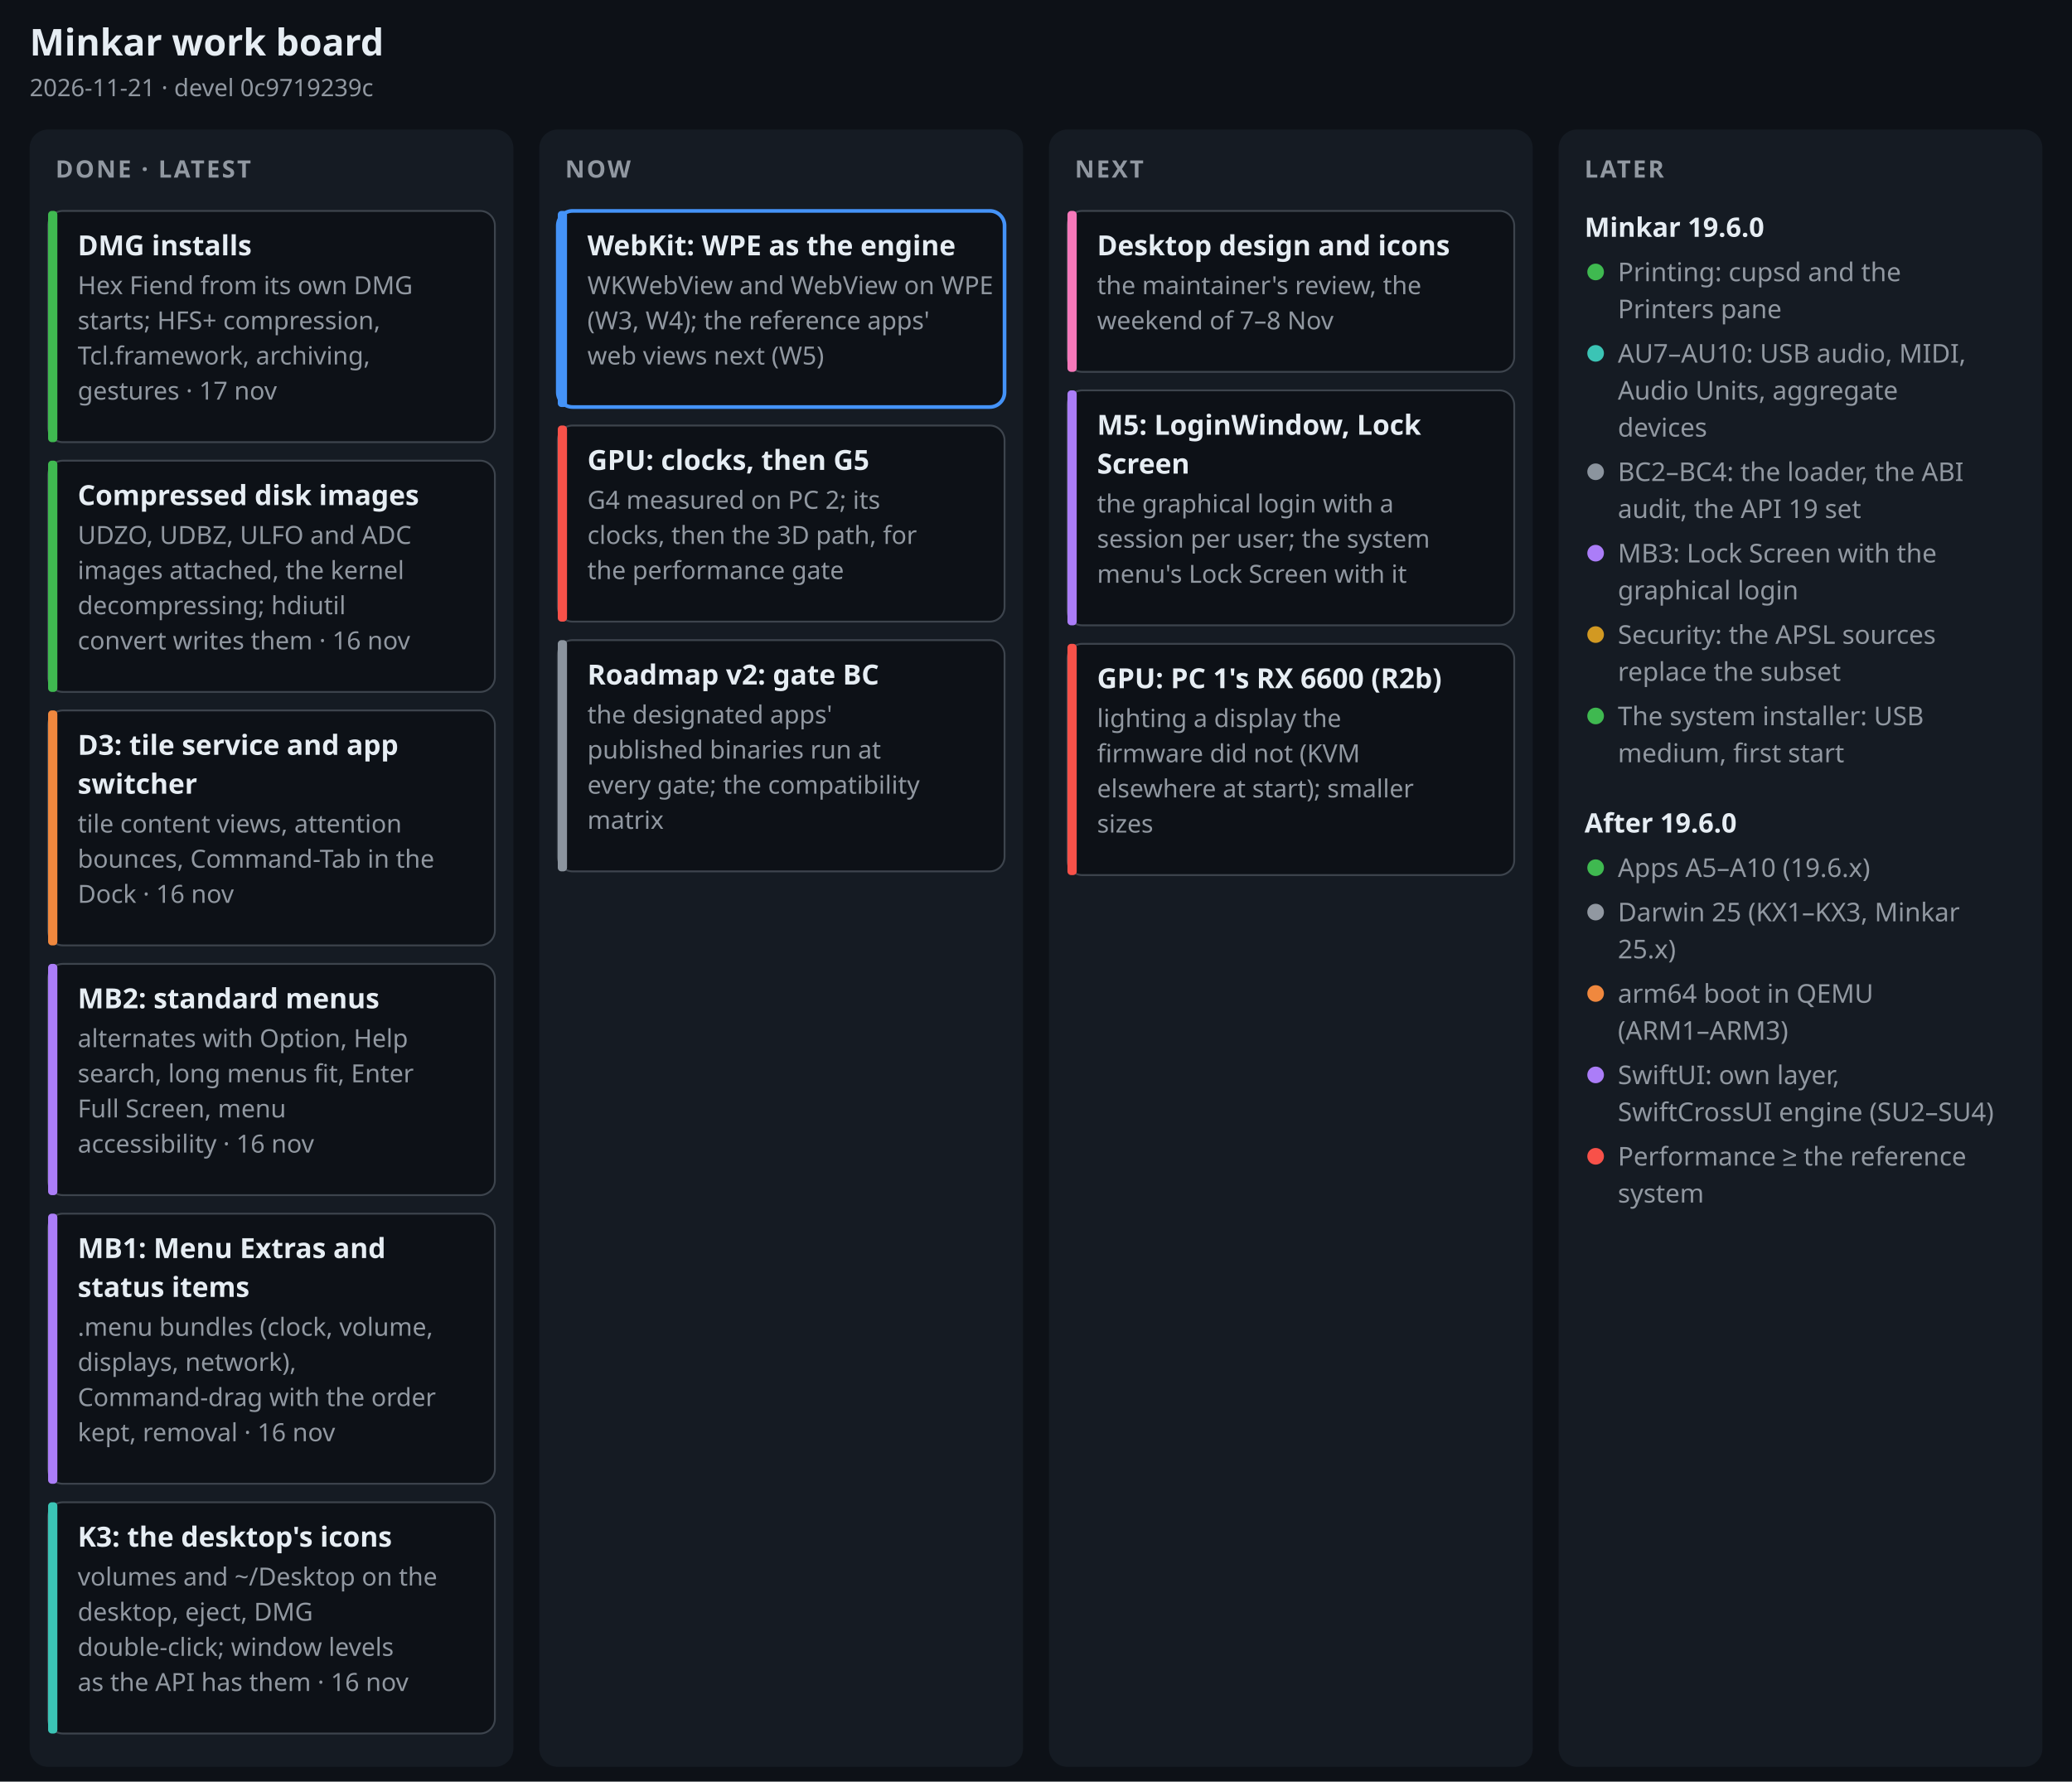
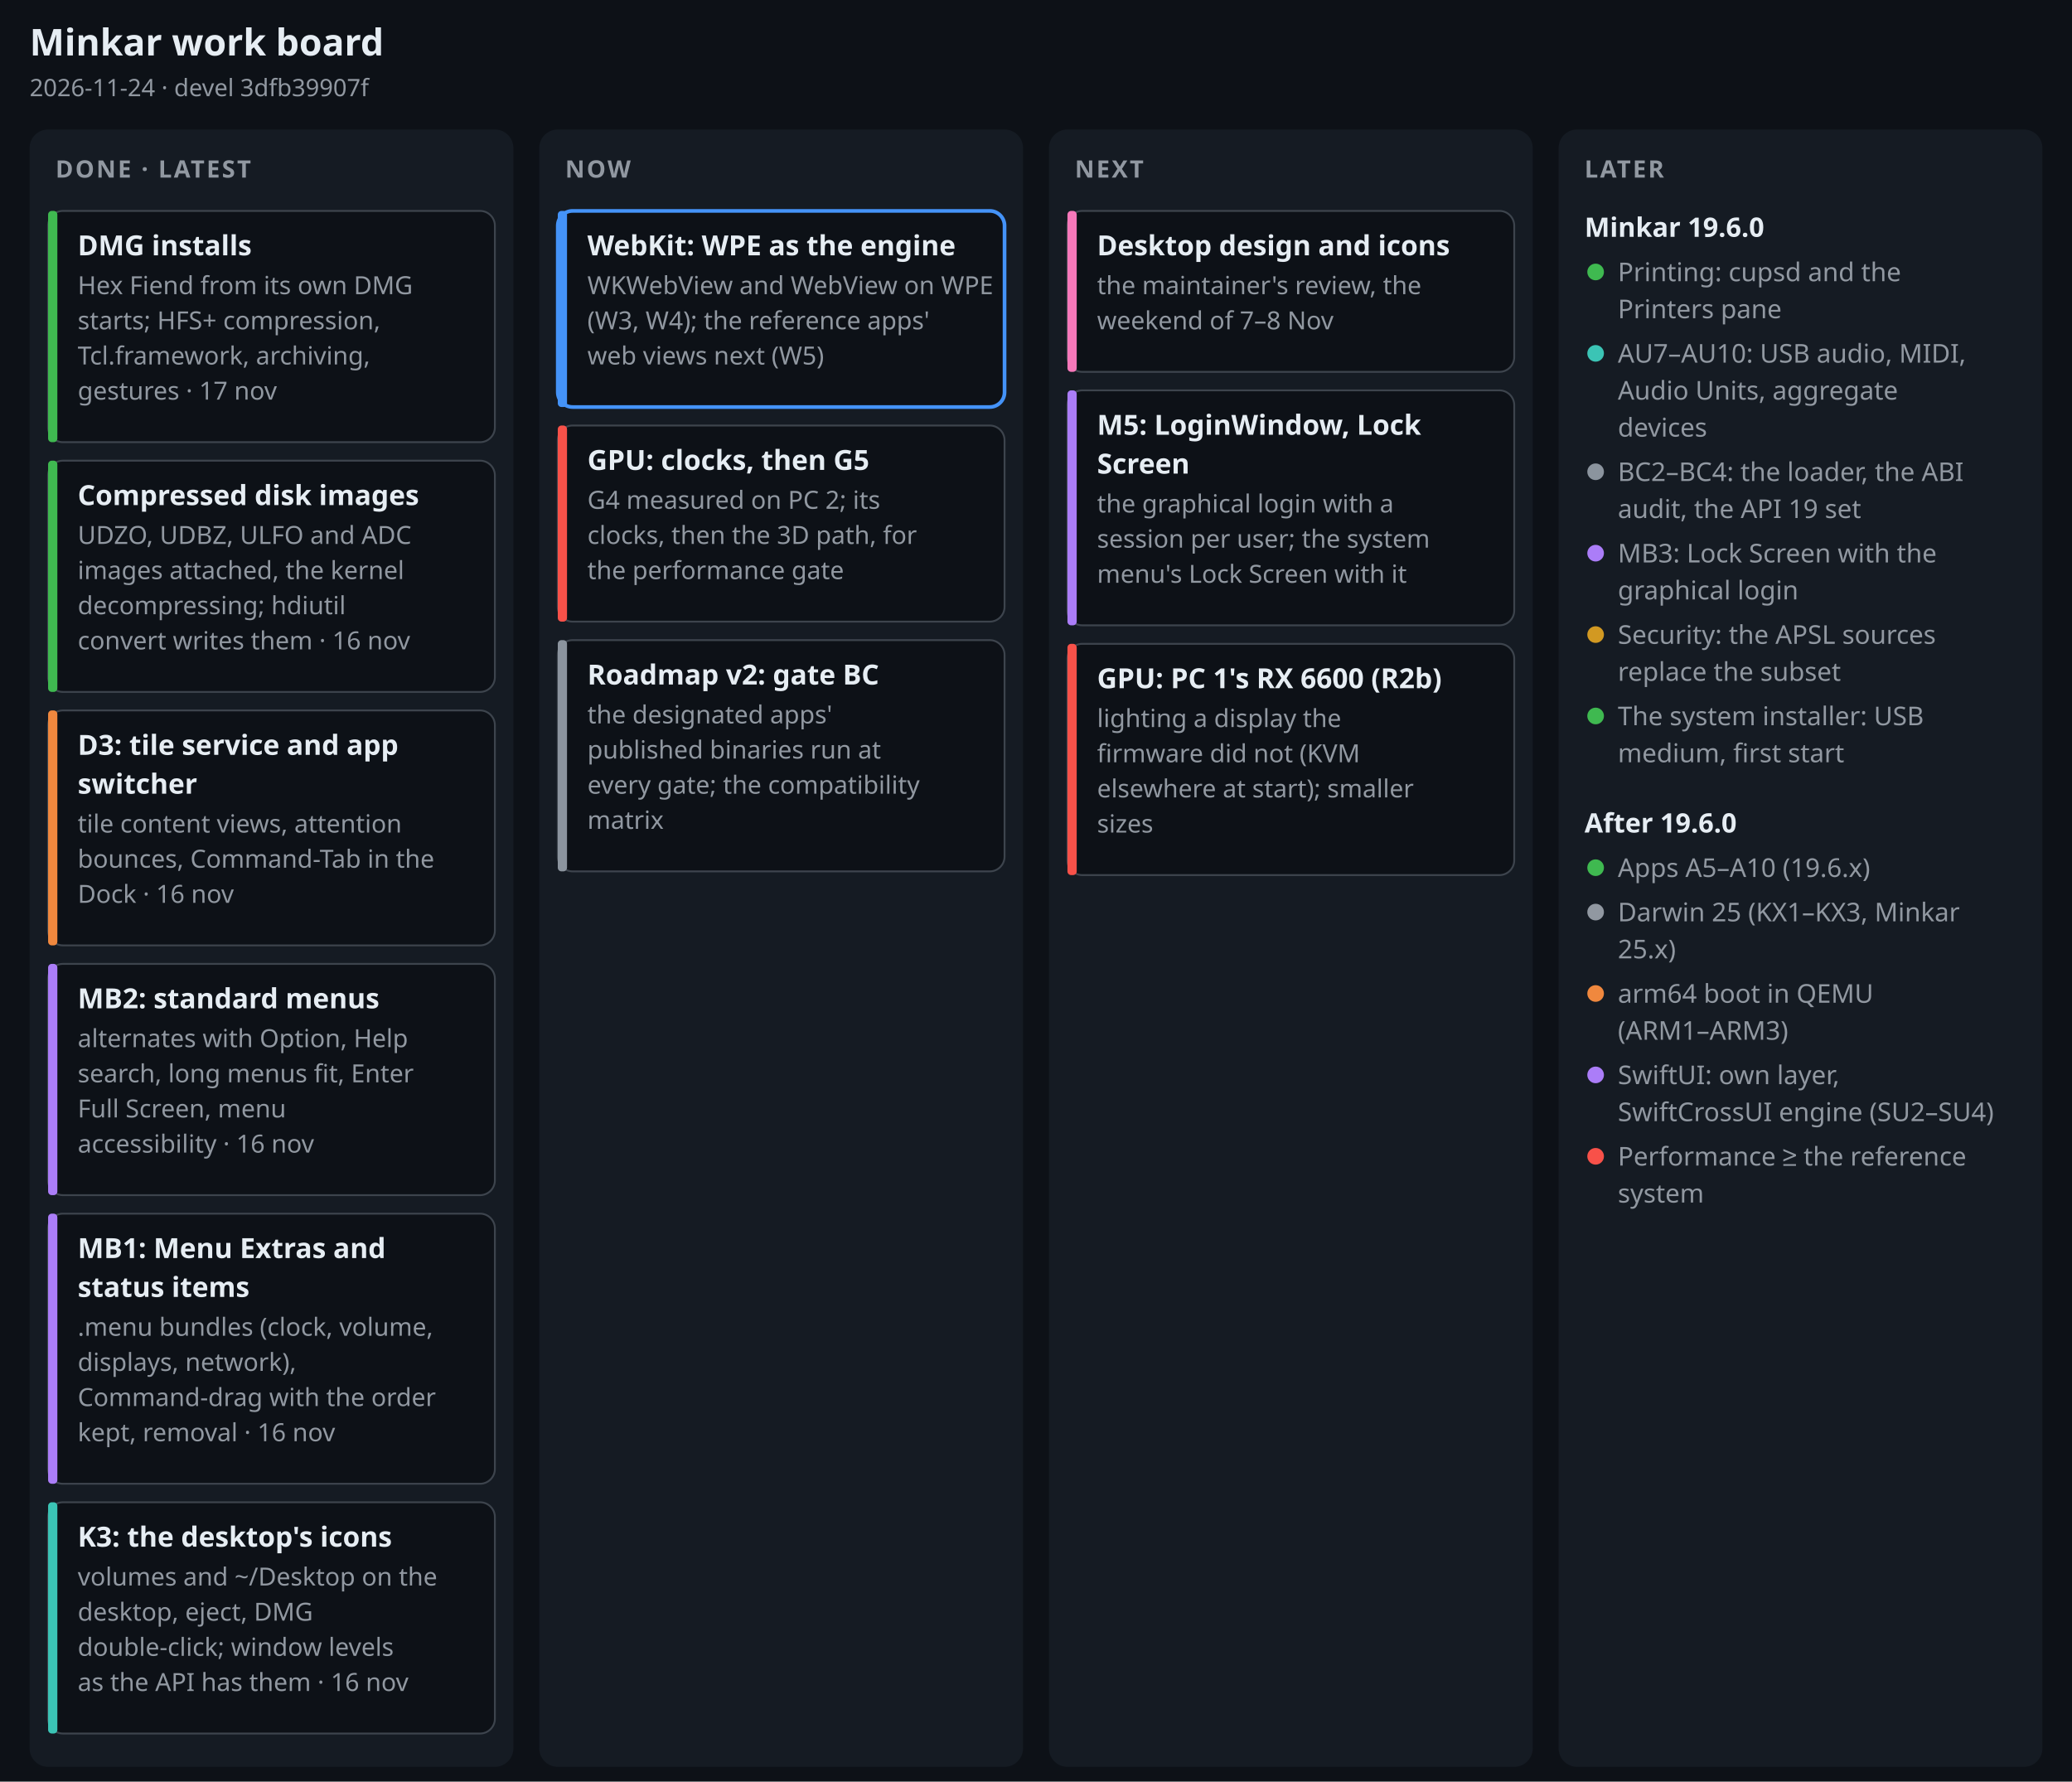
- <svg xmlns="http://www.w3.org/2000/svg" width="1120" height="963" viewBox="0 0 1120 963" font-family="-apple-system, BlinkMacSystemFont, 'Segoe UI', 'Noto Sans', Helvetica, Arial, sans-serif" role="img" aria-label="Minkar work board, 2026-11-21">
+ <svg xmlns="http://www.w3.org/2000/svg" width="1120" height="963" viewBox="0 0 1120 963" font-family="-apple-system, BlinkMacSystemFont, 'Segoe UI', 'Noto Sans', Helvetica, Arial, sans-serif" role="img" aria-label="Minkar work board, 2026-11-24">
  <rect width="1120" height="963" fill="#0d1117" />
  <text x="16" y="30" font-size="20" font-weight="700" fill="#e6edf3" text-anchor="start">Minkar work board</text>
-   <text x="16" y="52" font-size="13" font-weight="400" fill="#9198a1" text-anchor="start">2026-11-21 · devel 0c9719239c</text>
+   <text x="16" y="52" font-size="13" font-weight="400" fill="#9198a1" text-anchor="start">2026-11-24 · devel 3dfb39907f</text>
  <rect x="16" y="70" width="261.5" height="885" rx="10" fill="#151b23" />
  <text x="30" y="96" font-size="13" font-weight="700" fill="#9198a1" text-anchor="start" letter-spacing=".08em">DONE · LATEST</text>
  <rect x="26" y="114" width="241.5" height="125" rx="8" fill="#0d1117" stroke="#3d444d" stroke-width="1" />
  <rect x="26" y="114" width="5" height="125" rx="2" fill="#3fb950" />
  <text x="42" y="138" font-size="15" font-weight="650" fill="#e6edf3" text-anchor="start">DMG installs</text>
  <text x="42" y="159" font-size="13.5" font-weight="400" fill="#9198a1" text-anchor="start">Hex Fiend from its own DMG</text>
  <text x="42" y="178" font-size="13.5" font-weight="400" fill="#9198a1" text-anchor="start">starts; HFS+ compression,</text>
  <text x="42" y="197" font-size="13.5" font-weight="400" fill="#9198a1" text-anchor="start">Tcl.framework, archiving,</text>
  <text x="42" y="216" font-size="13.5" font-weight="400" fill="#9198a1" text-anchor="start">gestures · 17 nov</text>
  <rect x="26" y="249" width="241.5" height="125" rx="8" fill="#0d1117" stroke="#3d444d" stroke-width="1" />
  <rect x="26" y="249" width="5" height="125" rx="2" fill="#3fb950" />
  <text x="42" y="273" font-size="15" font-weight="650" fill="#e6edf3" text-anchor="start">Compressed disk images</text>
  <text x="42" y="294" font-size="13.5" font-weight="400" fill="#9198a1" text-anchor="start">UDZO, UDBZ, ULFO and ADC</text>
  <text x="42" y="313" font-size="13.5" font-weight="400" fill="#9198a1" text-anchor="start">images attached, the kernel</text>
  <text x="42" y="332" font-size="13.5" font-weight="400" fill="#9198a1" text-anchor="start">decompressing; hdiutil</text>
  <text x="42" y="351" font-size="13.5" font-weight="400" fill="#9198a1" text-anchor="start">convert writes them · 16 nov</text>
  <rect x="26" y="384" width="241.5" height="127" rx="8" fill="#0d1117" stroke="#3d444d" stroke-width="1" />
  <rect x="26" y="384" width="5" height="127" rx="2" fill="#f0883e" />
  <text x="42" y="408" font-size="15" font-weight="650" fill="#e6edf3" text-anchor="start">D3: tile service and app</text>
  <text x="42" y="429" font-size="15" font-weight="650" fill="#e6edf3" text-anchor="start">switcher</text>
  <text x="42" y="450" font-size="13.5" font-weight="400" fill="#9198a1" text-anchor="start">tile content views, attention</text>
  <text x="42" y="469" font-size="13.5" font-weight="400" fill="#9198a1" text-anchor="start">bounces, Command-Tab in the</text>
  <text x="42" y="488" font-size="13.5" font-weight="400" fill="#9198a1" text-anchor="start">Dock · 16 nov</text>
  <rect x="26" y="521" width="241.5" height="125" rx="8" fill="#0d1117" stroke="#3d444d" stroke-width="1" />
  <rect x="26" y="521" width="5" height="125" rx="2" fill="#ab7df8" />
  <text x="42" y="545" font-size="15" font-weight="650" fill="#e6edf3" text-anchor="start">MB2: standard menus</text>
  <text x="42" y="566" font-size="13.5" font-weight="400" fill="#9198a1" text-anchor="start">alternates with Option, Help</text>
  <text x="42" y="585" font-size="13.5" font-weight="400" fill="#9198a1" text-anchor="start">search, long menus fit, Enter</text>
  <text x="42" y="604" font-size="13.5" font-weight="400" fill="#9198a1" text-anchor="start">Full Screen, menu</text>
  <text x="42" y="623" font-size="13.5" font-weight="400" fill="#9198a1" text-anchor="start">accessibility · 16 nov</text>
  <rect x="26" y="656" width="241.5" height="146" rx="8" fill="#0d1117" stroke="#3d444d" stroke-width="1" />
  <rect x="26" y="656" width="5" height="146" rx="2" fill="#ab7df8" />
  <text x="42" y="680" font-size="15" font-weight="650" fill="#e6edf3" text-anchor="start">MB1: Menu Extras and</text>
  <text x="42" y="701" font-size="15" font-weight="650" fill="#e6edf3" text-anchor="start">status items</text>
  <text x="42" y="722" font-size="13.5" font-weight="400" fill="#9198a1" text-anchor="start">.menu bundles (clock, volume,</text>
  <text x="42" y="741" font-size="13.5" font-weight="400" fill="#9198a1" text-anchor="start">displays, network),</text>
  <text x="42" y="760" font-size="13.5" font-weight="400" fill="#9198a1" text-anchor="start">Command-drag with the order</text>
  <text x="42" y="779" font-size="13.5" font-weight="400" fill="#9198a1" text-anchor="start">kept, removal · 16 nov</text>
  <rect x="26" y="812" width="241.5" height="125" rx="8" fill="#0d1117" stroke="#3d444d" stroke-width="1" />
  <rect x="26" y="812" width="5" height="125" rx="2" fill="#3bc4b5" />
  <text x="42" y="836" font-size="15" font-weight="650" fill="#e6edf3" text-anchor="start">K3: the desktop's icons</text>
  <text x="42" y="857" font-size="13.5" font-weight="400" fill="#9198a1" text-anchor="start">volumes and ~/Desktop on the</text>
  <text x="42" y="876" font-size="13.5" font-weight="400" fill="#9198a1" text-anchor="start">desktop, eject, DMG</text>
  <text x="42" y="895" font-size="13.5" font-weight="400" fill="#9198a1" text-anchor="start">double-click; window levels</text>
  <text x="42" y="914" font-size="13.5" font-weight="400" fill="#9198a1" text-anchor="start">as the API has them · 16 nov</text>
  <rect x="291.5" y="70" width="261.5" height="885" rx="10" fill="#151b23" />
  <text x="305.5" y="96" font-size="13" font-weight="700" fill="#9198a1" text-anchor="start" letter-spacing=".08em">NOW</text>
  <rect x="301.5" y="114" width="241.5" height="106" rx="8" fill="#0d1117" stroke="#4493f8" stroke-width="2" />
  <rect x="301.5" y="114" width="5" height="106" rx="2" fill="#4493f8" />
  <text x="317.5" y="138" font-size="15" font-weight="650" fill="#e6edf3" text-anchor="start">WebKit: WPE as the engine</text>
  <text x="317.5" y="159" font-size="13.5" font-weight="400" fill="#9198a1" text-anchor="start">WKWebView and WebView on WPE</text>
  <text x="317.5" y="178" font-size="13.5" font-weight="400" fill="#9198a1" text-anchor="start">(W3, W4); the reference apps'</text>
  <text x="317.5" y="197" font-size="13.5" font-weight="400" fill="#9198a1" text-anchor="start">web views next (W5)</text>
  <rect x="301.5" y="230" width="241.5" height="106" rx="8" fill="#0d1117" stroke="#3d444d" stroke-width="1" />
  <rect x="301.5" y="230" width="5" height="106" rx="2" fill="#f85149" />
  <text x="317.5" y="254" font-size="15" font-weight="650" fill="#e6edf3" text-anchor="start">GPU: clocks, then G5</text>
  <text x="317.5" y="275" font-size="13.5" font-weight="400" fill="#9198a1" text-anchor="start">G4 measured on PC 2; its</text>
  <text x="317.5" y="294" font-size="13.5" font-weight="400" fill="#9198a1" text-anchor="start">clocks, then the 3D path, for</text>
  <text x="317.5" y="313" font-size="13.5" font-weight="400" fill="#9198a1" text-anchor="start">the performance gate</text>
  <rect x="301.5" y="346" width="241.5" height="125" rx="8" fill="#0d1117" stroke="#3d444d" stroke-width="1" />
  <rect x="301.5" y="346" width="5" height="125" rx="2" fill="#8b949e" />
  <text x="317.5" y="370" font-size="15" font-weight="650" fill="#e6edf3" text-anchor="start">Roadmap v2: gate BC</text>
  <text x="317.5" y="391" font-size="13.5" font-weight="400" fill="#9198a1" text-anchor="start">the designated apps'</text>
  <text x="317.5" y="410" font-size="13.5" font-weight="400" fill="#9198a1" text-anchor="start">published binaries run at</text>
  <text x="317.5" y="429" font-size="13.5" font-weight="400" fill="#9198a1" text-anchor="start">every gate; the compatibility</text>
  <text x="317.5" y="448" font-size="13.5" font-weight="400" fill="#9198a1" text-anchor="start">matrix</text>
  <rect x="567" y="70" width="261.5" height="885" rx="10" fill="#151b23" />
  <text x="581" y="96" font-size="13" font-weight="700" fill="#9198a1" text-anchor="start" letter-spacing=".08em">NEXT</text>
  <rect x="577" y="114" width="241.5" height="87" rx="8" fill="#0d1117" stroke="#3d444d" stroke-width="1" />
  <rect x="577" y="114" width="5" height="87" rx="2" fill="#f778ba" />
  <text x="593" y="138" font-size="15" font-weight="650" fill="#e6edf3" text-anchor="start">Desktop design and icons</text>
  <text x="593" y="159" font-size="13.5" font-weight="400" fill="#9198a1" text-anchor="start">the maintainer's review, the</text>
  <text x="593" y="178" font-size="13.5" font-weight="400" fill="#9198a1" text-anchor="start">weekend of 7–8 Nov</text>
  <rect x="577" y="211" width="241.5" height="127" rx="8" fill="#0d1117" stroke="#3d444d" stroke-width="1" />
  <rect x="577" y="211" width="5" height="127" rx="2" fill="#ab7df8" />
  <text x="593" y="235" font-size="15" font-weight="650" fill="#e6edf3" text-anchor="start">M5: LoginWindow, Lock</text>
  <text x="593" y="256" font-size="15" font-weight="650" fill="#e6edf3" text-anchor="start">Screen</text>
  <text x="593" y="277" font-size="13.5" font-weight="400" fill="#9198a1" text-anchor="start">the graphical login with a</text>
  <text x="593" y="296" font-size="13.5" font-weight="400" fill="#9198a1" text-anchor="start">session per user; the system</text>
  <text x="593" y="315" font-size="13.5" font-weight="400" fill="#9198a1" text-anchor="start">menu's Lock Screen with it</text>
  <rect x="577" y="348" width="241.5" height="125" rx="8" fill="#0d1117" stroke="#3d444d" stroke-width="1" />
  <rect x="577" y="348" width="5" height="125" rx="2" fill="#f85149" />
  <text x="593" y="372" font-size="15" font-weight="650" fill="#e6edf3" text-anchor="start">GPU: PC 1's RX 6600 (R2b)</text>
  <text x="593" y="393" font-size="13.5" font-weight="400" fill="#9198a1" text-anchor="start">lighting a display the</text>
  <text x="593" y="412" font-size="13.5" font-weight="400" fill="#9198a1" text-anchor="start">firmware did not (KVM</text>
  <text x="593" y="431" font-size="13.5" font-weight="400" fill="#9198a1" text-anchor="start">elsewhere at start); smaller</text>
  <text x="593" y="450" font-size="13.5" font-weight="400" fill="#9198a1" text-anchor="start">sizes</text>
  <rect x="842.5" y="70" width="261.5" height="885" rx="10" fill="#151b23" />
  <text x="856.5" y="96" font-size="13" font-weight="700" fill="#9198a1" text-anchor="start" letter-spacing=".08em">LATER</text>
  <text x="856.5" y="128" font-size="14.5" font-weight="700" fill="#e6edf3" text-anchor="start">Minkar 19.6.0</text>
  <circle cx="862.5" cy="147" r="4.5" fill="#3fb950" />
  <text x="874.5" y="152" font-size="14" font-weight="400" fill="#9198a1" text-anchor="start">Printing: cupsd and the</text>
  <text x="874.5" y="172" font-size="14" font-weight="400" fill="#9198a1" text-anchor="start">Printers pane</text>
  <circle cx="862.5" cy="191" r="4.5" fill="#3bc4b5" />
  <text x="874.5" y="196" font-size="14" font-weight="400" fill="#9198a1" text-anchor="start">AU7–AU10: USB audio, MIDI,</text>
  <text x="874.5" y="216" font-size="14" font-weight="400" fill="#9198a1" text-anchor="start">Audio Units, aggregate</text>
  <text x="874.5" y="236" font-size="14" font-weight="400" fill="#9198a1" text-anchor="start">devices</text>
  <circle cx="862.5" cy="255" r="4.5" fill="#8b949e" />
  <text x="874.5" y="260" font-size="14" font-weight="400" fill="#9198a1" text-anchor="start">BC2–BC4: the loader, the ABI</text>
  <text x="874.5" y="280" font-size="14" font-weight="400" fill="#9198a1" text-anchor="start">audit, the API 19 set</text>
  <circle cx="862.5" cy="299" r="4.5" fill="#ab7df8" />
  <text x="874.5" y="304" font-size="14" font-weight="400" fill="#9198a1" text-anchor="start">MB3: Lock Screen with the</text>
  <text x="874.5" y="324" font-size="14" font-weight="400" fill="#9198a1" text-anchor="start">graphical login</text>
  <circle cx="862.5" cy="343" r="4.5" fill="#d29922" />
  <text x="874.5" y="348" font-size="14" font-weight="400" fill="#9198a1" text-anchor="start">Security: the APSL sources</text>
  <text x="874.5" y="368" font-size="14" font-weight="400" fill="#9198a1" text-anchor="start">replace the subset</text>
  <circle cx="862.5" cy="387" r="4.5" fill="#3fb950" />
  <text x="874.5" y="392" font-size="14" font-weight="400" fill="#9198a1" text-anchor="start">The system installer: USB</text>
  <text x="874.5" y="412" font-size="14" font-weight="400" fill="#9198a1" text-anchor="start">medium, first start</text>
  <text x="856.5" y="450" font-size="14.5" font-weight="700" fill="#e6edf3" text-anchor="start">After 19.6.0</text>
  <circle cx="862.5" cy="469" r="4.5" fill="#3fb950" />
  <text x="874.5" y="474" font-size="14" font-weight="400" fill="#9198a1" text-anchor="start">Apps A5–A10 (19.6.x)</text>
  <circle cx="862.5" cy="493" r="4.5" fill="#9198a1" />
  <text x="874.5" y="498" font-size="14" font-weight="400" fill="#9198a1" text-anchor="start">Darwin 25 (KX1–KX3, Minkar</text>
  <text x="874.5" y="518" font-size="14" font-weight="400" fill="#9198a1" text-anchor="start">25.x)</text>
  <circle cx="862.5" cy="537" r="4.5" fill="#f0883e" />
  <text x="874.5" y="542" font-size="14" font-weight="400" fill="#9198a1" text-anchor="start">arm64 boot in QEMU</text>
  <text x="874.5" y="562" font-size="14" font-weight="400" fill="#9198a1" text-anchor="start">(ARM1–ARM3)</text>
  <circle cx="862.5" cy="581" r="4.5" fill="#ab7df8" />
  <text x="874.5" y="586" font-size="14" font-weight="400" fill="#9198a1" text-anchor="start">SwiftUI: own layer,</text>
  <text x="874.5" y="606" font-size="14" font-weight="400" fill="#9198a1" text-anchor="start">SwiftCrossUI engine (SU2–SU4)</text>
  <circle cx="862.5" cy="625" r="4.5" fill="#f85149" />
  <text x="874.5" y="630" font-size="14" font-weight="400" fill="#9198a1" text-anchor="start">Performance ≥ the reference</text>
  <text x="874.5" y="650" font-size="14" font-weight="400" fill="#9198a1" text-anchor="start">system</text>
</svg>
